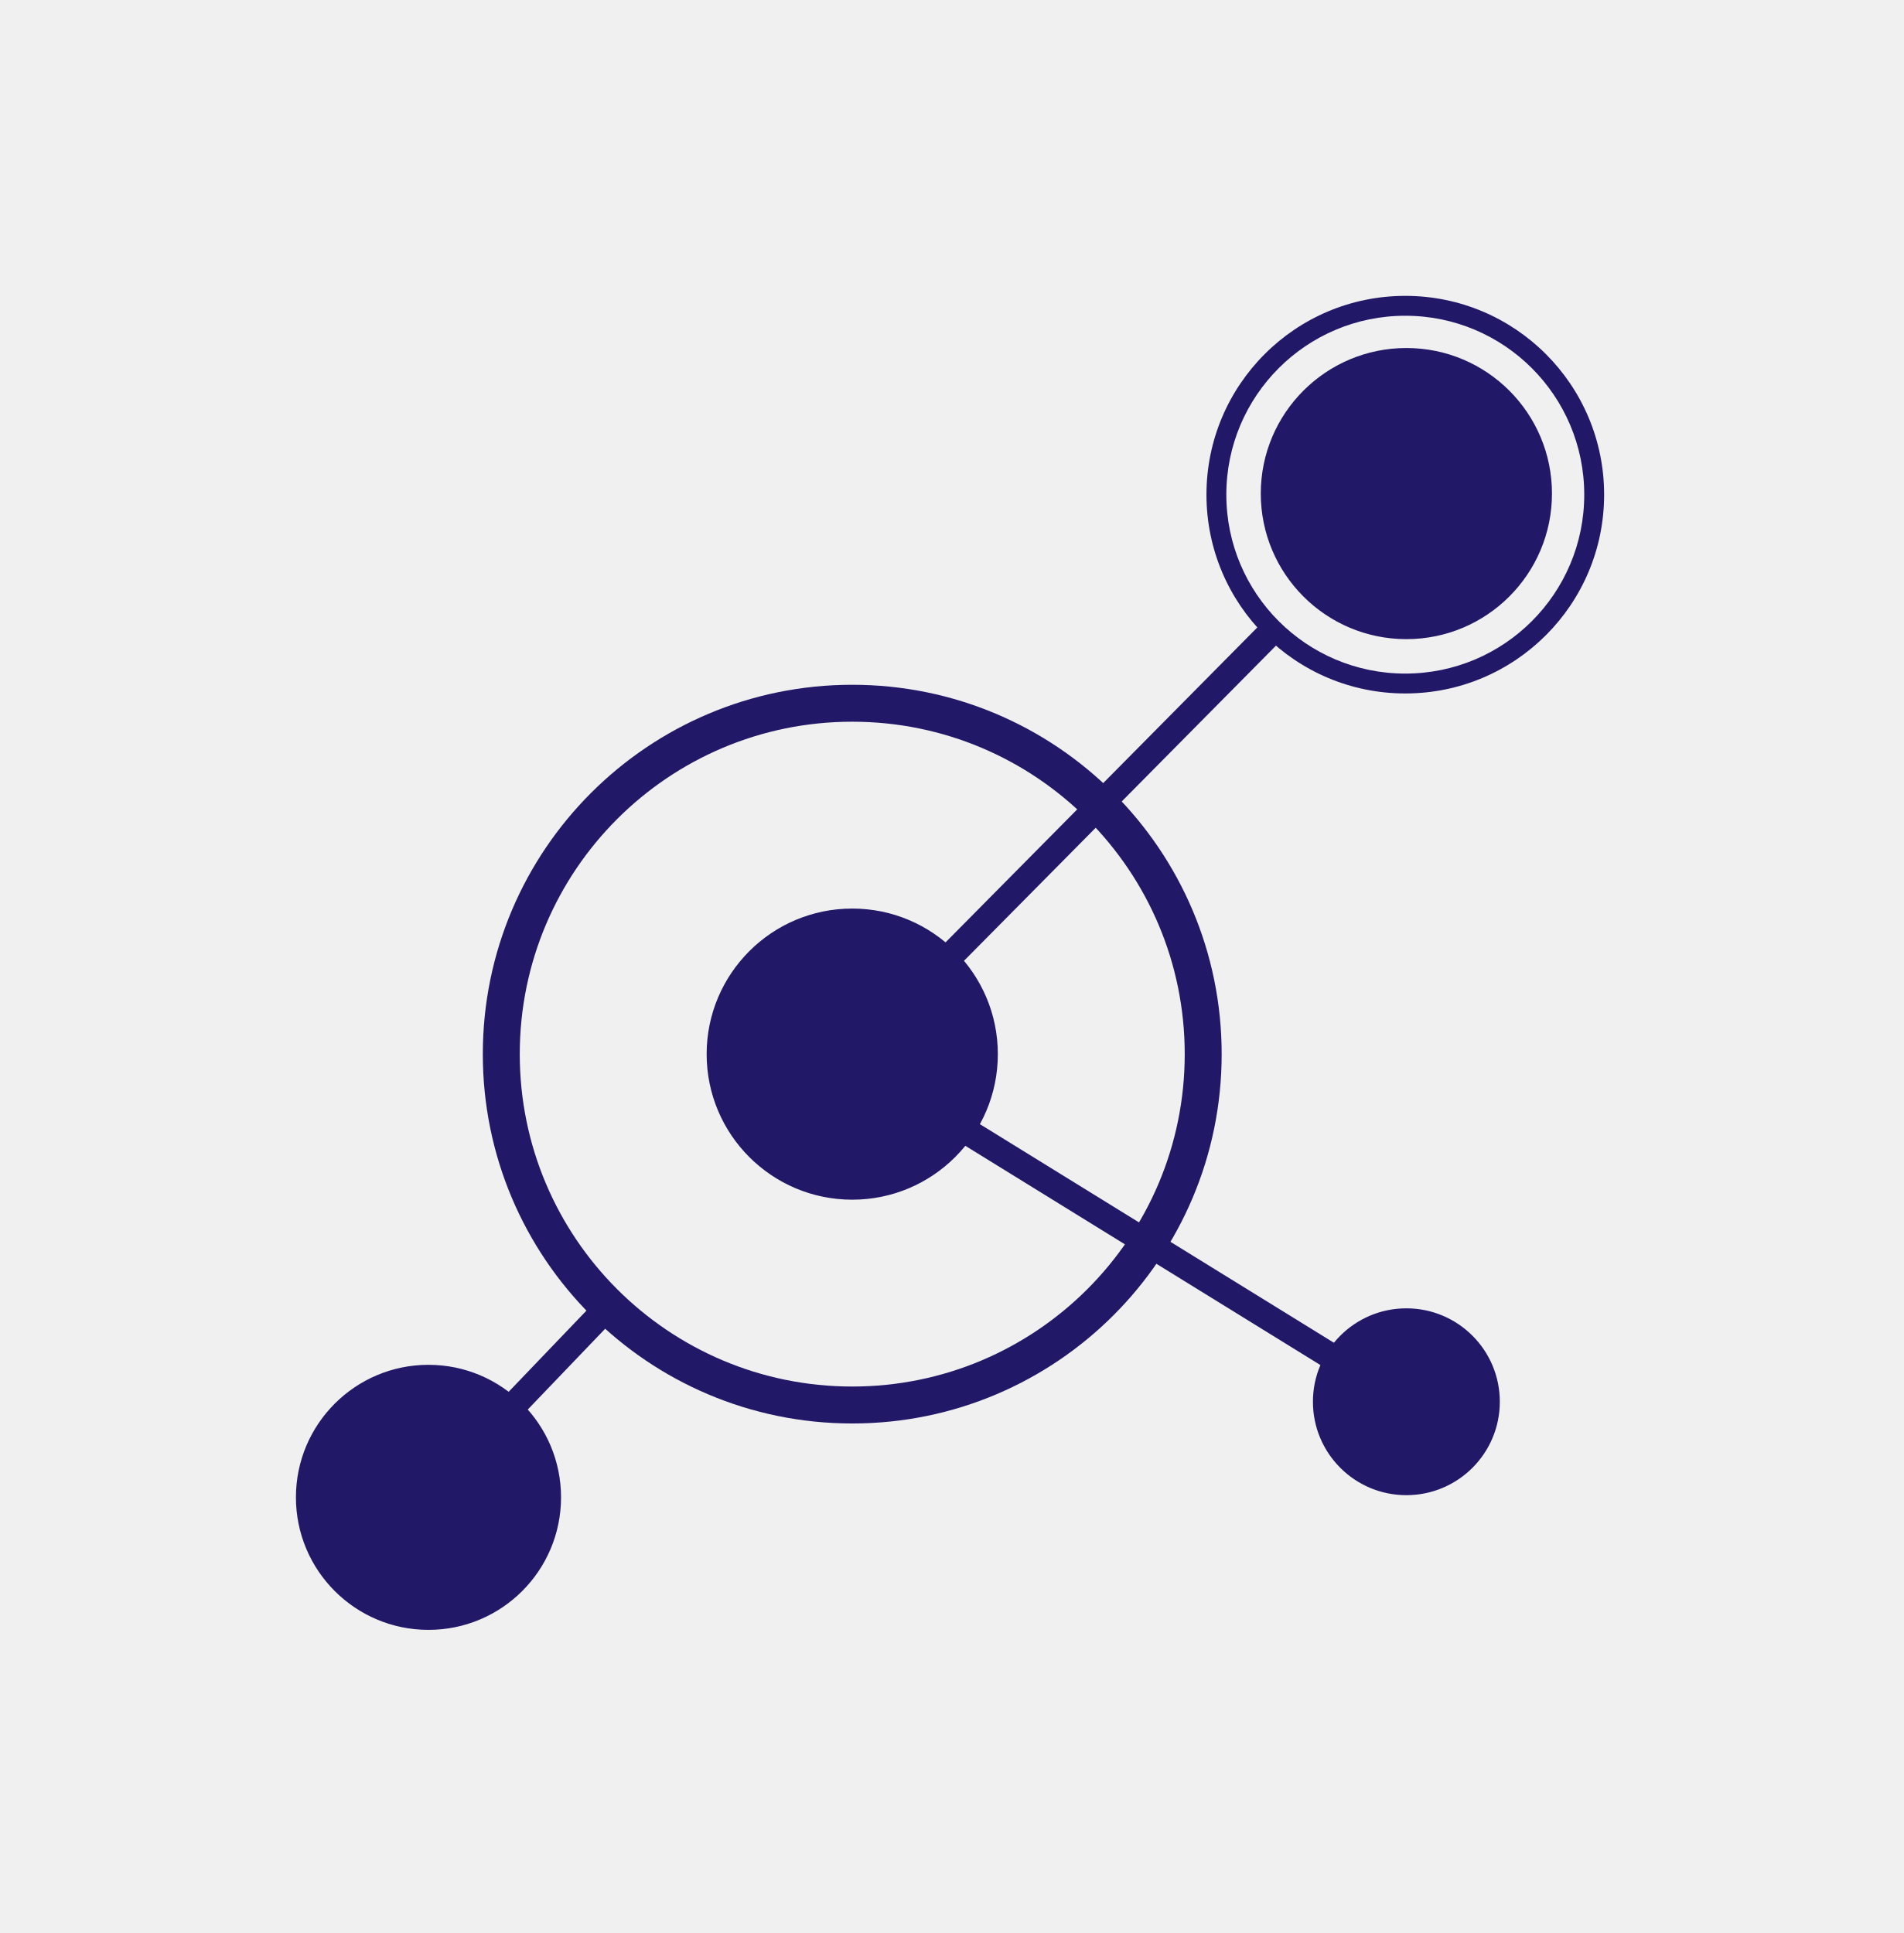
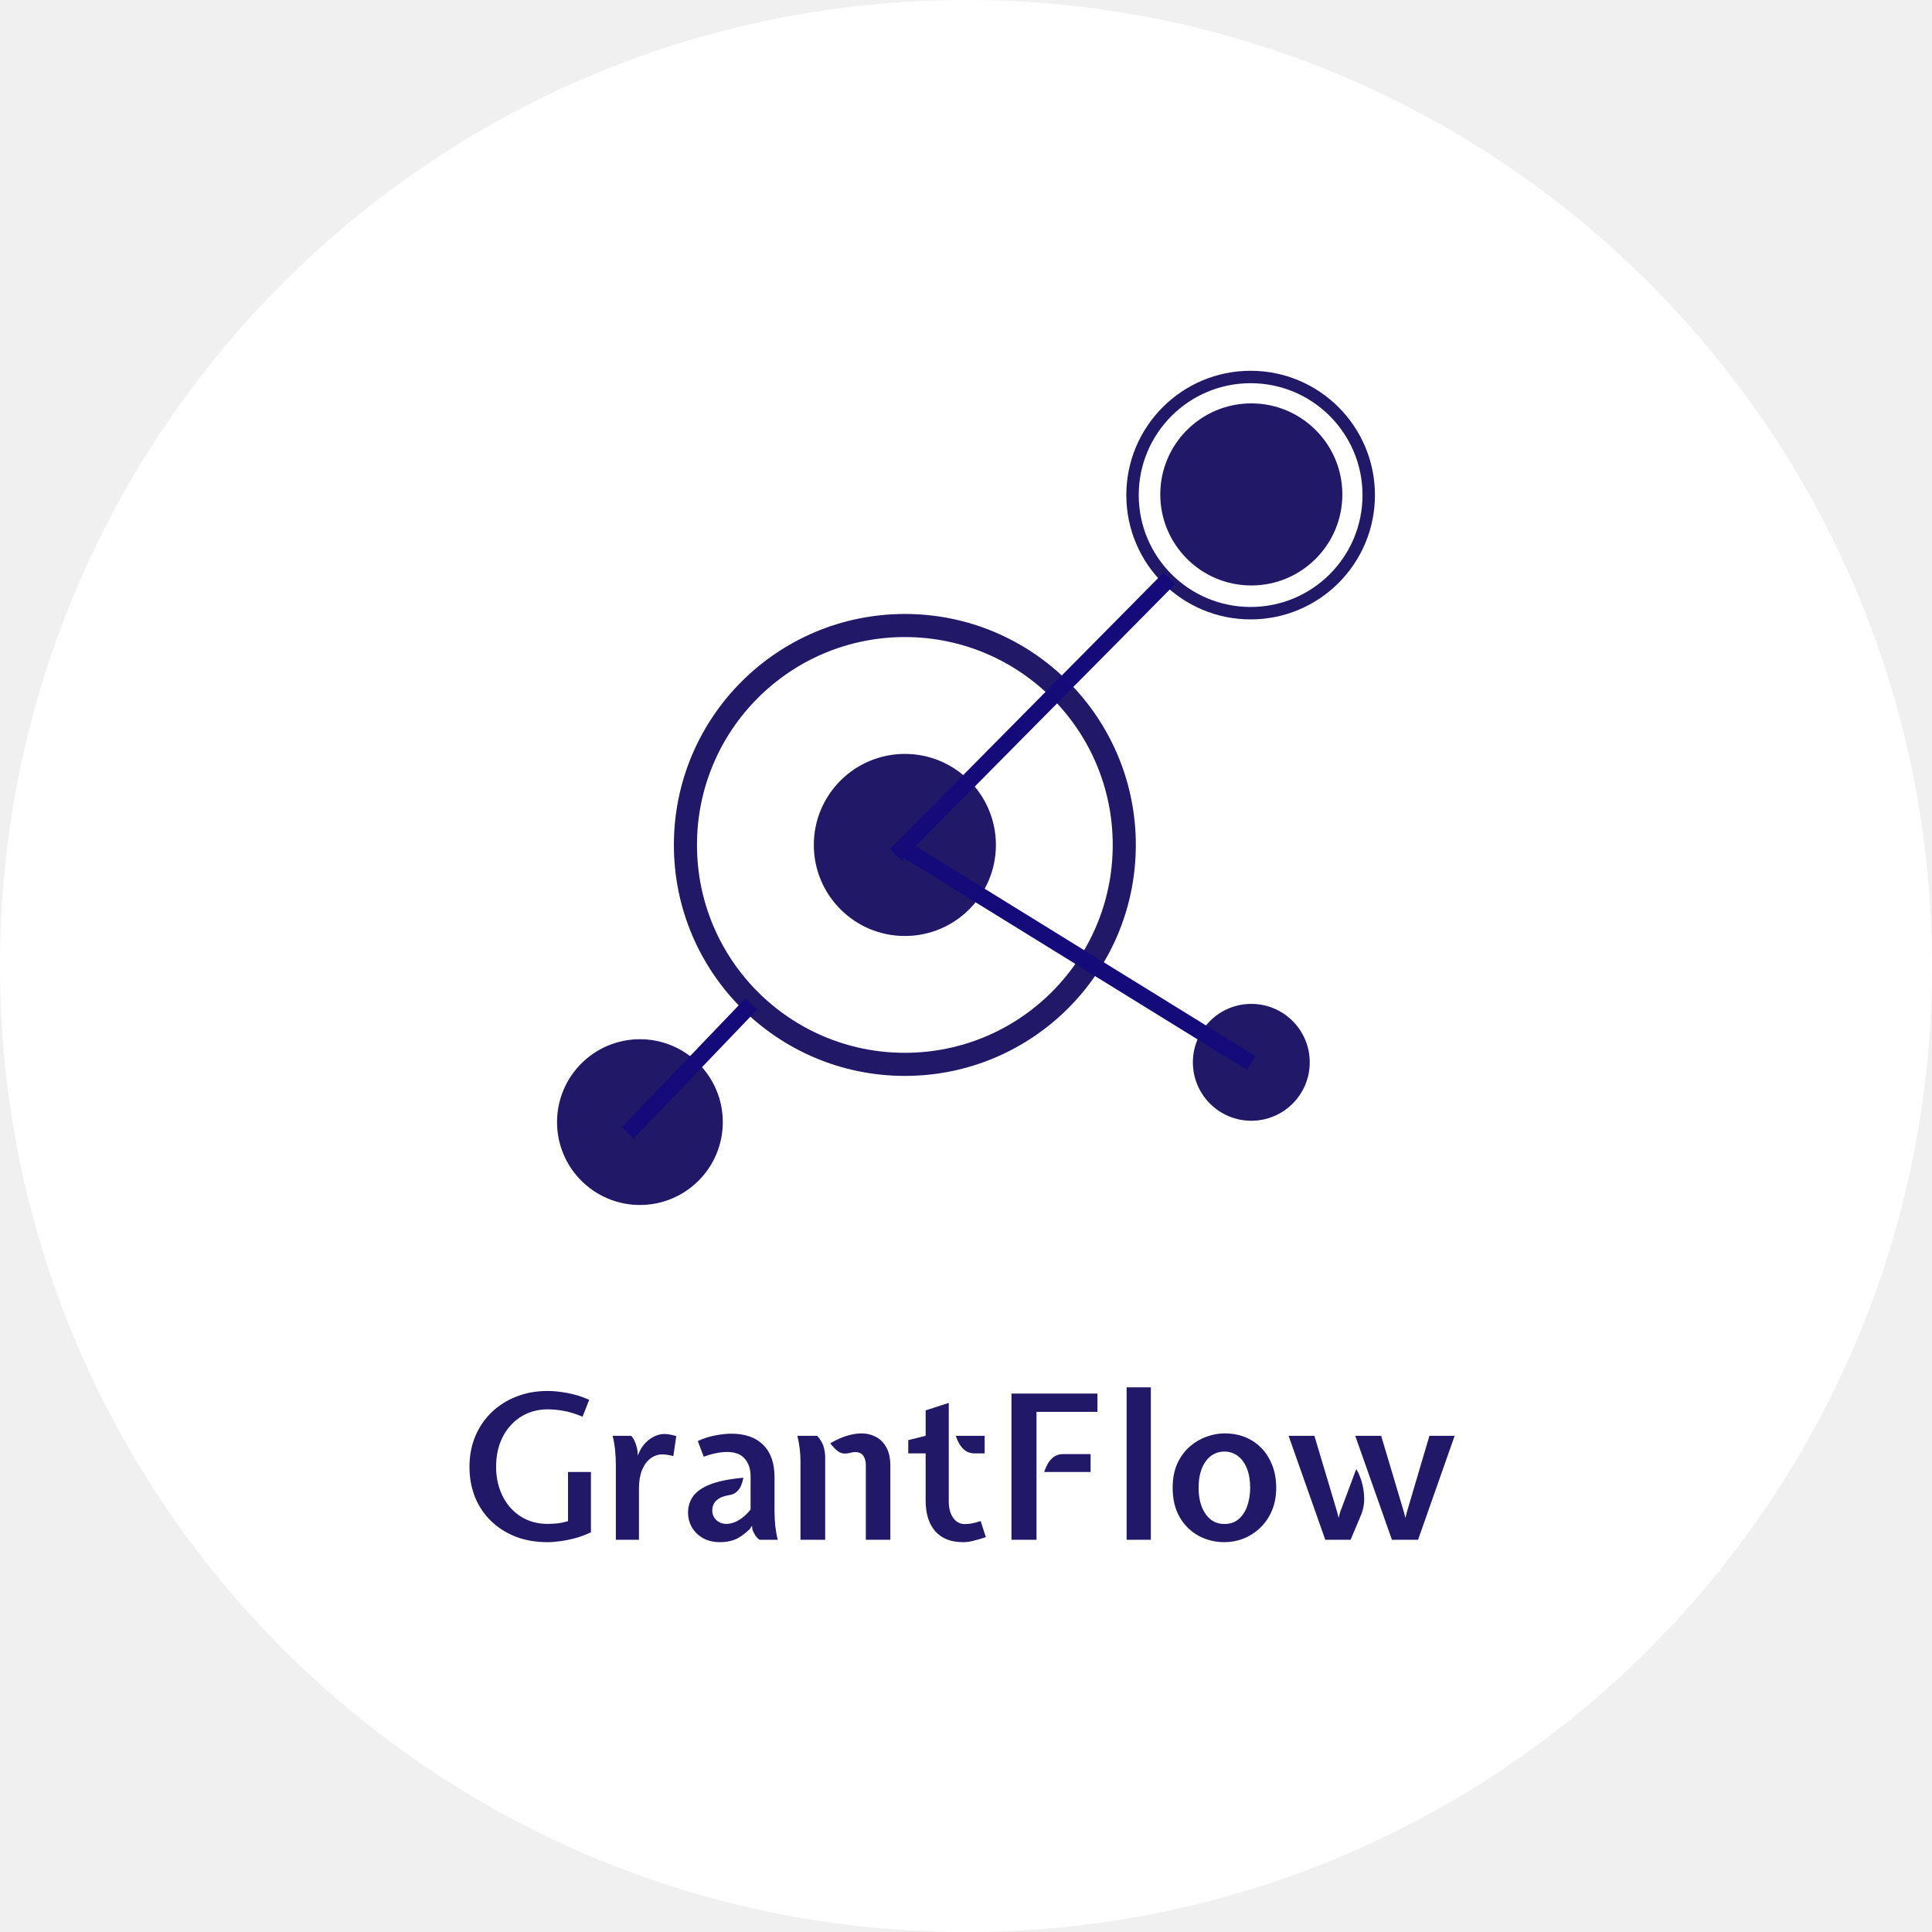
- <svg xmlns="http://www.w3.org/2000/svg" width="193" height="196" viewBox="0 0 193 196" fill="none">
-   <circle cx="43.438" cy="151.826" r="13.328" fill="#211968" stroke="#211968" stroke-width="0.22" />
-   <circle cx="142.573" cy="142.133" r="9.363" fill="#211968" stroke="#211968" stroke-width="0.22" />
-   <circle cx="142.573" cy="50.047" r="14.65" fill="#211968" stroke="#211968" stroke-width="0.22" />
-   <circle cx="86.397" cy="106.885" r="14.65" fill="#211968" stroke="#211968" stroke-width="0.22" />
-   <mask id="path-5-inside-1_46_85" fill="white">
-     <path d="M162.621 50.157C162.621 61.29 153.596 70.315 142.463 70.315C131.33 70.315 122.306 61.29 122.306 50.157C122.306 39.025 131.33 30 142.463 30C153.596 30 162.621 39.025 162.621 50.157ZM124.321 50.157C124.321 60.177 132.444 68.299 142.463 68.299C152.482 68.299 160.605 60.177 160.605 50.157C160.605 40.138 152.482 32.016 142.463 32.016C132.444 32.016 124.321 40.138 124.321 50.157Z" />
-   </mask>
-   <path d="M162.621 50.157C162.621 61.29 153.596 70.315 142.463 70.315C131.33 70.315 122.306 61.29 122.306 50.157C122.306 39.025 131.33 30 142.463 30C153.596 30 162.621 39.025 162.621 50.157ZM124.321 50.157C124.321 60.177 132.444 68.299 142.463 68.299C152.482 68.299 160.605 60.177 160.605 50.157C160.605 40.138 152.482 32.016 142.463 32.016C132.444 32.016 124.321 40.138 124.321 50.157Z" fill="#211968" stroke="#211968" stroke-width="0.441" mask="url(#path-5-inside-1_46_85)" />
-   <mask id="path-6-inside-2_46_85" fill="white">
-     <path d="M123.848 106.885C123.848 127.568 107.08 144.336 86.397 144.336C65.713 144.336 48.946 127.568 48.946 106.885C48.946 86.201 65.713 69.434 86.397 69.434C107.08 69.434 123.848 86.201 123.848 106.885ZM52.691 106.885C52.691 125.5 67.781 140.59 86.397 140.59C105.012 140.59 120.103 125.5 120.103 106.885C120.103 88.269 105.012 73.179 86.397 73.179C67.781 73.179 52.691 88.269 52.691 106.885Z" />
-   </mask>
-   <path d="M123.848 106.885C123.848 127.568 107.08 144.336 86.397 144.336C65.713 144.336 48.946 127.568 48.946 106.885C48.946 86.201 65.713 69.434 86.397 69.434C107.08 69.434 123.848 86.201 123.848 106.885ZM52.691 106.885C52.691 125.5 67.781 140.59 86.397 140.59C105.012 140.59 120.103 125.5 120.103 106.885C120.103 88.269 105.012 73.179 86.397 73.179C67.781 73.179 52.691 88.269 52.691 106.885Z" fill="#211968" stroke="#211968" stroke-width="0.441" mask="url(#path-6-inside-2_46_85)" />
-   <path d="M85.846 107.546L128.364 64.587" stroke="#211968" stroke-width="2.644" stroke-miterlimit="1" stroke-linecap="square" />
-   <path d="M41.456 153.588L61.503 132.66" stroke="#211968" stroke-width="2.644" />
-   <path d="M87.091 106.421C86.47 106.037 85.656 106.23 85.272 106.851C84.888 107.472 85.081 108.287 85.702 108.67L87.091 106.421ZM85.702 108.67L141.879 143.367L143.268 141.118L87.091 106.421L85.702 108.67Z" fill="#211968" />
+ <svg xmlns="http://www.w3.org/2000/svg" width="90" height="90" viewBox="0 0 90 90" fill="none">
+   <rect width="90" height="90" rx="45" fill="white" />
+   <circle cx="29.81" cy="52.272" r="3.861" fill="#211968" />
+   <circle cx="58.291" cy="49.487" r="2.722" fill="#211968" />
+   <circle cx="58.291" cy="23.032" r="4.241" fill="#211968" />
+   <circle cx="42.152" cy="39.361" r="4.241" fill="#211968" />
+   <path d="M64.05 23.063C64.05 26.262 61.458 28.854 58.259 28.854C55.061 28.854 52.468 26.262 52.468 23.063C52.468 19.865 55.061 17.272 58.259 17.272C61.458 17.272 64.05 19.865 64.05 23.063ZM53.047 23.063C53.047 25.942 55.381 28.275 58.259 28.275C61.138 28.275 63.471 25.942 63.471 23.063C63.471 20.185 61.138 17.851 58.259 17.851C55.381 17.851 53.047 20.185 53.047 23.063Z" fill="#211968" />
+   <path d="M52.911 39.361C52.911 45.303 48.094 50.12 42.152 50.12C36.209 50.12 31.392 45.303 31.392 39.361C31.392 33.419 36.209 28.601 42.152 28.601C48.094 28.601 52.911 33.419 52.911 39.361ZM32.468 39.361C32.468 44.709 36.804 49.044 42.152 49.044C47.5 49.044 51.835 44.709 51.835 39.361C51.835 34.013 47.5 29.677 42.152 29.677C36.804 29.677 32.468 34.013 32.468 39.361Z" fill="#211968" />
+   <path d="M41.993 39.551L54.209 27.209" stroke="#150A79" stroke-width="0.759" stroke-miterlimit="1" stroke-linecap="square" />
+   <path d="M29.24 52.779L35 46.766" stroke="#150A79" stroke-width="0.759" />
+   <path d="M42.351 39.227C42.173 39.117 41.939 39.173 41.829 39.351C41.718 39.529 41.774 39.764 41.952 39.874L42.351 39.227ZM41.952 39.874L58.091 49.842L58.49 49.196L42.351 39.227L41.952 39.874Z" fill="#150A79" />
+   <path d="M25.5 71.84C24.96 71.84 24.466 71.754 24.02 71.583C23.576 71.408 23.194 71.164 22.872 70.852C22.551 70.54 22.302 70.17 22.128 69.742C21.956 69.311 21.87 68.84 21.87 68.328C21.87 67.822 21.957 67.355 22.132 66.927C22.31 66.496 22.562 66.122 22.886 65.803C23.214 65.485 23.6 65.238 24.043 65.063C24.49 64.885 24.981 64.796 25.518 64.796C25.784 64.796 26.085 64.827 26.422 64.89C26.76 64.949 27.102 65.055 27.448 65.208L27.139 65.995C26.799 65.855 26.497 65.763 26.235 65.719C25.973 65.675 25.734 65.653 25.518 65.653C25.166 65.653 24.843 65.719 24.549 65.85C24.256 65.978 24.001 66.162 23.786 66.403C23.57 66.64 23.403 66.922 23.284 67.25C23.169 67.575 23.111 67.934 23.111 68.328C23.111 68.709 23.169 69.061 23.284 69.386C23.4 69.711 23.564 69.993 23.776 70.234C23.988 70.471 24.241 70.657 24.535 70.791C24.828 70.922 25.15 70.988 25.5 70.988C25.637 70.988 25.781 70.982 25.931 70.969C26.084 70.954 26.26 70.918 26.46 70.861V68.571H27.528V71.381C27.3 71.49 27.062 71.579 26.816 71.648C26.572 71.714 26.337 71.762 26.109 71.793C25.881 71.825 25.678 71.84 25.5 71.84ZM28.688 71.728V68.243C28.688 68.025 28.677 67.798 28.655 67.564C28.633 67.33 28.594 67.104 28.538 66.885H29.4C29.468 66.951 29.529 67.047 29.582 67.175C29.636 67.303 29.675 67.445 29.7 67.602L29.709 67.803L29.798 67.602C29.923 67.355 30.091 67.16 30.304 67.016C30.516 66.873 30.732 66.801 30.95 66.801C31.041 66.801 31.13 66.81 31.217 66.829C31.305 66.844 31.4 66.868 31.503 66.899L31.367 67.831C31.251 67.8 31.153 67.78 31.072 67.77C30.994 67.758 30.92 67.751 30.852 67.751C30.649 67.751 30.465 67.816 30.299 67.944C30.134 68.068 30.002 68.249 29.906 68.487C29.812 68.724 29.765 69.01 29.765 69.344V71.728H28.688ZM33.551 71.84C33.242 71.84 32.974 71.778 32.75 71.653C32.525 71.525 32.352 71.356 32.23 71.147C32.111 70.935 32.052 70.705 32.052 70.459C32.052 70.178 32.13 69.926 32.286 69.705C32.445 69.48 32.712 69.294 33.087 69.147C33.462 69.001 33.975 68.897 34.628 68.838C34.609 68.957 34.576 69.074 34.529 69.189C34.483 69.305 34.414 69.405 34.323 69.489C34.236 69.57 34.12 69.623 33.977 69.648C33.774 69.68 33.615 69.731 33.499 69.803C33.384 69.875 33.301 69.959 33.251 70.056C33.204 70.153 33.181 70.254 33.181 70.36C33.181 70.535 33.242 70.683 33.363 70.805C33.488 70.927 33.646 70.988 33.836 70.988C34.03 70.988 34.224 70.93 34.417 70.815C34.614 70.696 34.796 70.532 34.965 70.323V68.777C34.965 68.434 34.874 68.159 34.693 67.953C34.515 67.744 34.244 67.639 33.879 67.639C33.719 67.639 33.552 67.656 33.377 67.691C33.206 67.722 33.007 67.778 32.782 67.859L32.506 67.129C32.793 66.998 33.073 66.909 33.344 66.862C33.616 66.812 33.86 66.787 34.075 66.787C34.715 66.787 35.209 66.962 35.555 67.311C35.905 67.658 36.08 68.156 36.08 68.805V70.384C36.08 70.633 36.092 70.871 36.117 71.096C36.142 71.317 36.18 71.528 36.23 71.728H35.391C35.307 71.678 35.238 71.611 35.185 71.526C35.132 71.442 35.087 71.352 35.049 71.255L35.031 71.077L34.918 71.241C34.656 71.487 34.42 71.65 34.211 71.728C34.005 71.803 33.785 71.84 33.551 71.84ZM40.334 71.728V68.257C40.334 68.079 40.295 67.933 40.217 67.817C40.139 67.702 40.014 67.644 39.842 67.644C39.776 67.644 39.715 67.652 39.659 67.667C39.603 67.683 39.531 67.697 39.444 67.709C39.285 67.728 39.142 67.689 39.018 67.592C38.896 67.496 38.782 67.375 38.676 67.232C38.994 67.054 39.267 66.933 39.495 66.871C39.726 66.805 39.942 66.773 40.142 66.773C40.37 66.773 40.585 66.824 40.788 66.927C40.994 67.03 41.16 67.193 41.284 67.414C41.412 67.636 41.476 67.925 41.476 68.281V71.728H40.334ZM37.289 71.728V68.065C37.289 67.891 37.278 67.705 37.257 67.508C37.235 67.311 37.197 67.104 37.144 66.885H38.067C38.217 67.054 38.317 67.221 38.367 67.386C38.416 67.552 38.441 67.728 38.441 67.915V71.728H37.289ZM44.862 71.84C44.3 71.84 43.869 71.672 43.57 71.334C43.27 70.997 43.12 70.518 43.12 69.897V67.705H42.31V67.087L43.12 66.885V65.7L44.197 65.353V69.939C44.197 70.257 44.266 70.513 44.403 70.707C44.541 70.9 44.72 70.997 44.942 70.997C45.045 70.997 45.153 70.988 45.265 70.969C45.381 70.947 45.52 70.91 45.682 70.857L45.925 71.606C45.691 71.684 45.493 71.742 45.331 71.779C45.171 71.82 45.015 71.84 44.862 71.84ZM45.406 67.705C45.237 67.705 45.095 67.664 44.979 67.583C44.864 67.499 44.769 67.394 44.694 67.269C44.622 67.144 44.566 67.016 44.525 66.885H45.869V67.705H45.406ZM47.118 71.728V64.918H51.123V65.77H48.284V71.728H47.118ZM48.64 68.571C48.681 68.443 48.737 68.315 48.809 68.187C48.884 68.056 48.979 67.948 49.095 67.864C49.213 67.78 49.357 67.737 49.526 67.737H50.804V68.571H48.64ZM52.482 71.728V64.628H53.611V71.728H52.482ZM57.039 71.84C56.605 71.84 56.205 71.742 55.84 71.545C55.474 71.349 55.181 71.061 54.959 70.683C54.738 70.306 54.627 69.845 54.627 69.302C54.627 68.868 54.7 68.492 54.847 68.173C54.994 67.855 55.186 67.592 55.423 67.386C55.663 67.18 55.924 67.027 56.205 66.927C56.489 66.824 56.767 66.773 57.039 66.773C57.526 66.773 57.95 66.882 58.313 67.1C58.675 67.319 58.954 67.619 59.151 68C59.351 68.381 59.451 68.815 59.451 69.302C59.451 69.701 59.384 70.059 59.249 70.374C59.115 70.69 58.932 70.957 58.701 71.175C58.474 71.391 58.216 71.556 57.929 71.672C57.641 71.784 57.345 71.84 57.039 71.84ZM57.039 70.993C57.304 70.993 57.526 70.916 57.704 70.763C57.882 70.61 58.014 70.406 58.102 70.15C58.192 69.894 58.238 69.611 58.238 69.302C58.238 68.961 58.188 68.665 58.088 68.412C57.988 68.159 57.847 67.964 57.666 67.826C57.488 67.689 57.279 67.62 57.039 67.62C56.798 67.62 56.588 67.689 56.407 67.826C56.225 67.964 56.085 68.159 55.985 68.412C55.885 68.665 55.835 68.961 55.835 69.302C55.835 69.798 55.941 70.204 56.154 70.519C56.369 70.835 56.664 70.993 57.039 70.993ZM64.841 71.728L63.132 66.885H64.34L65.403 70.449L65.469 70.712L65.534 70.449L66.588 66.885H67.764L66.059 71.728H64.841ZM61.736 71.728L60.027 66.885H61.23L62.294 70.449L62.359 70.712L62.425 70.449L63.179 68.435C63.276 68.588 63.36 68.784 63.432 69.021C63.503 69.258 63.542 69.511 63.549 69.779C63.555 70.045 63.511 70.298 63.418 70.538L62.916 71.728H61.736Z" fill="#211968" />
</svg>
